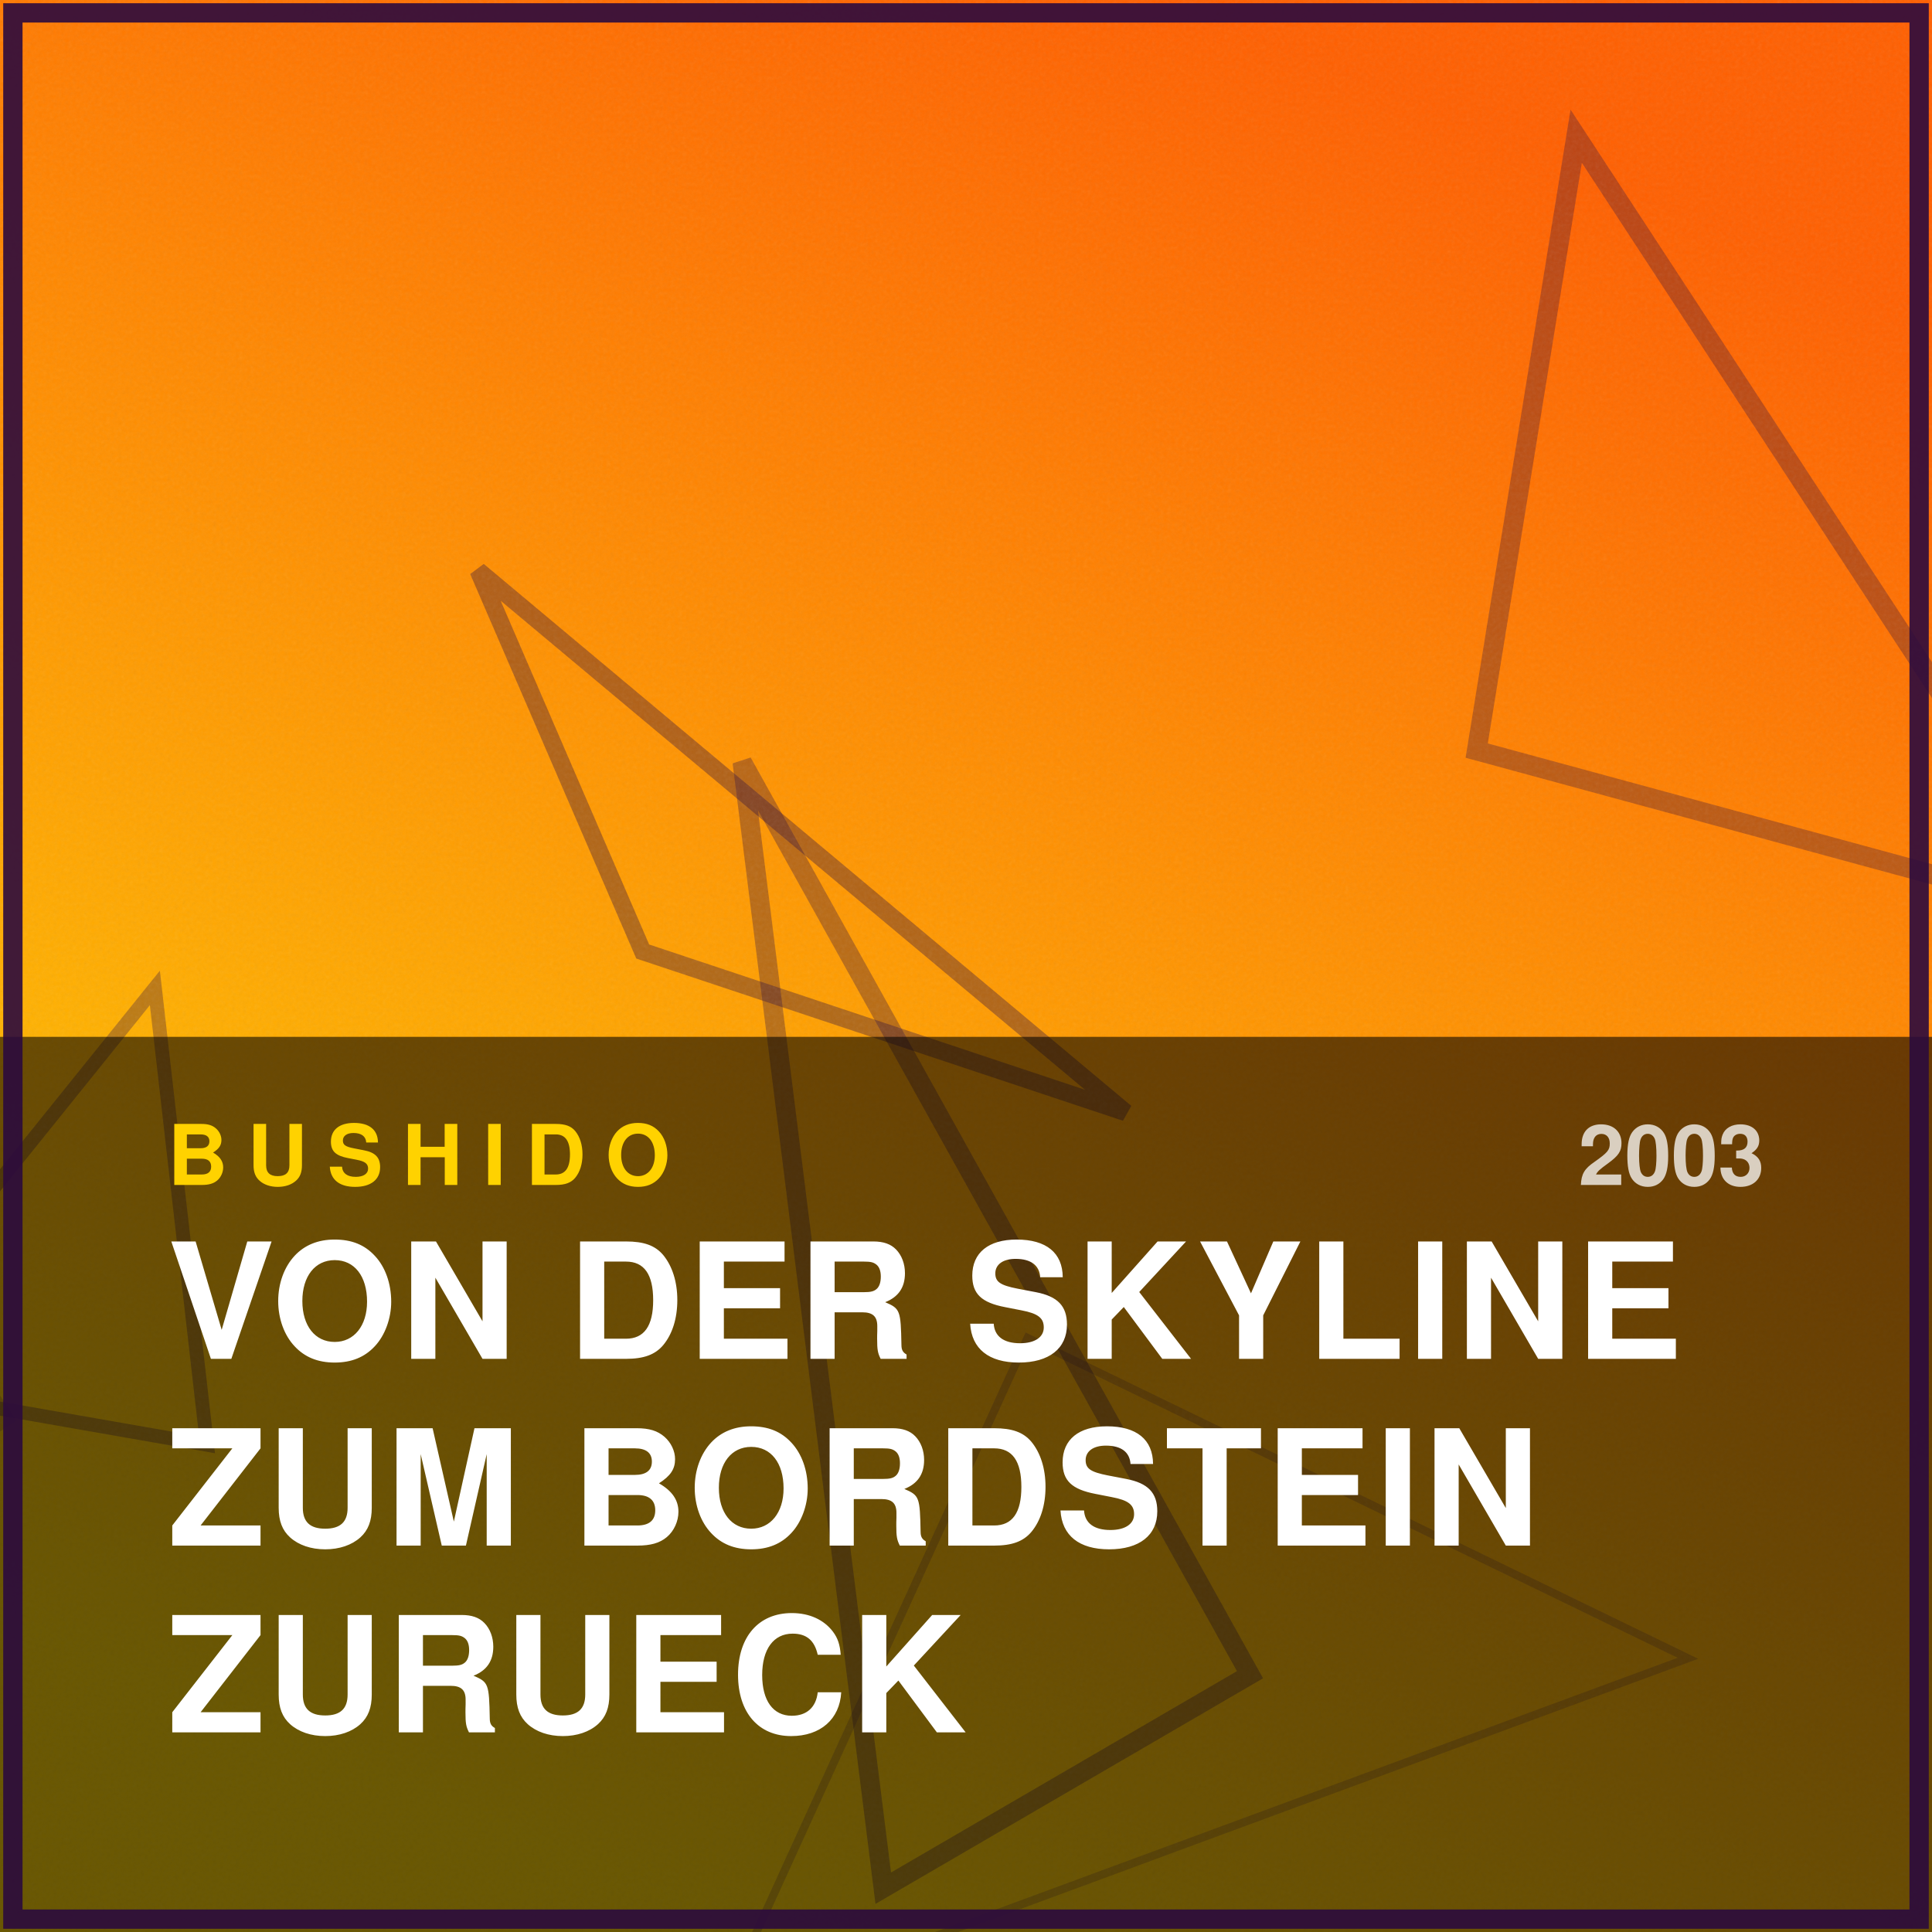
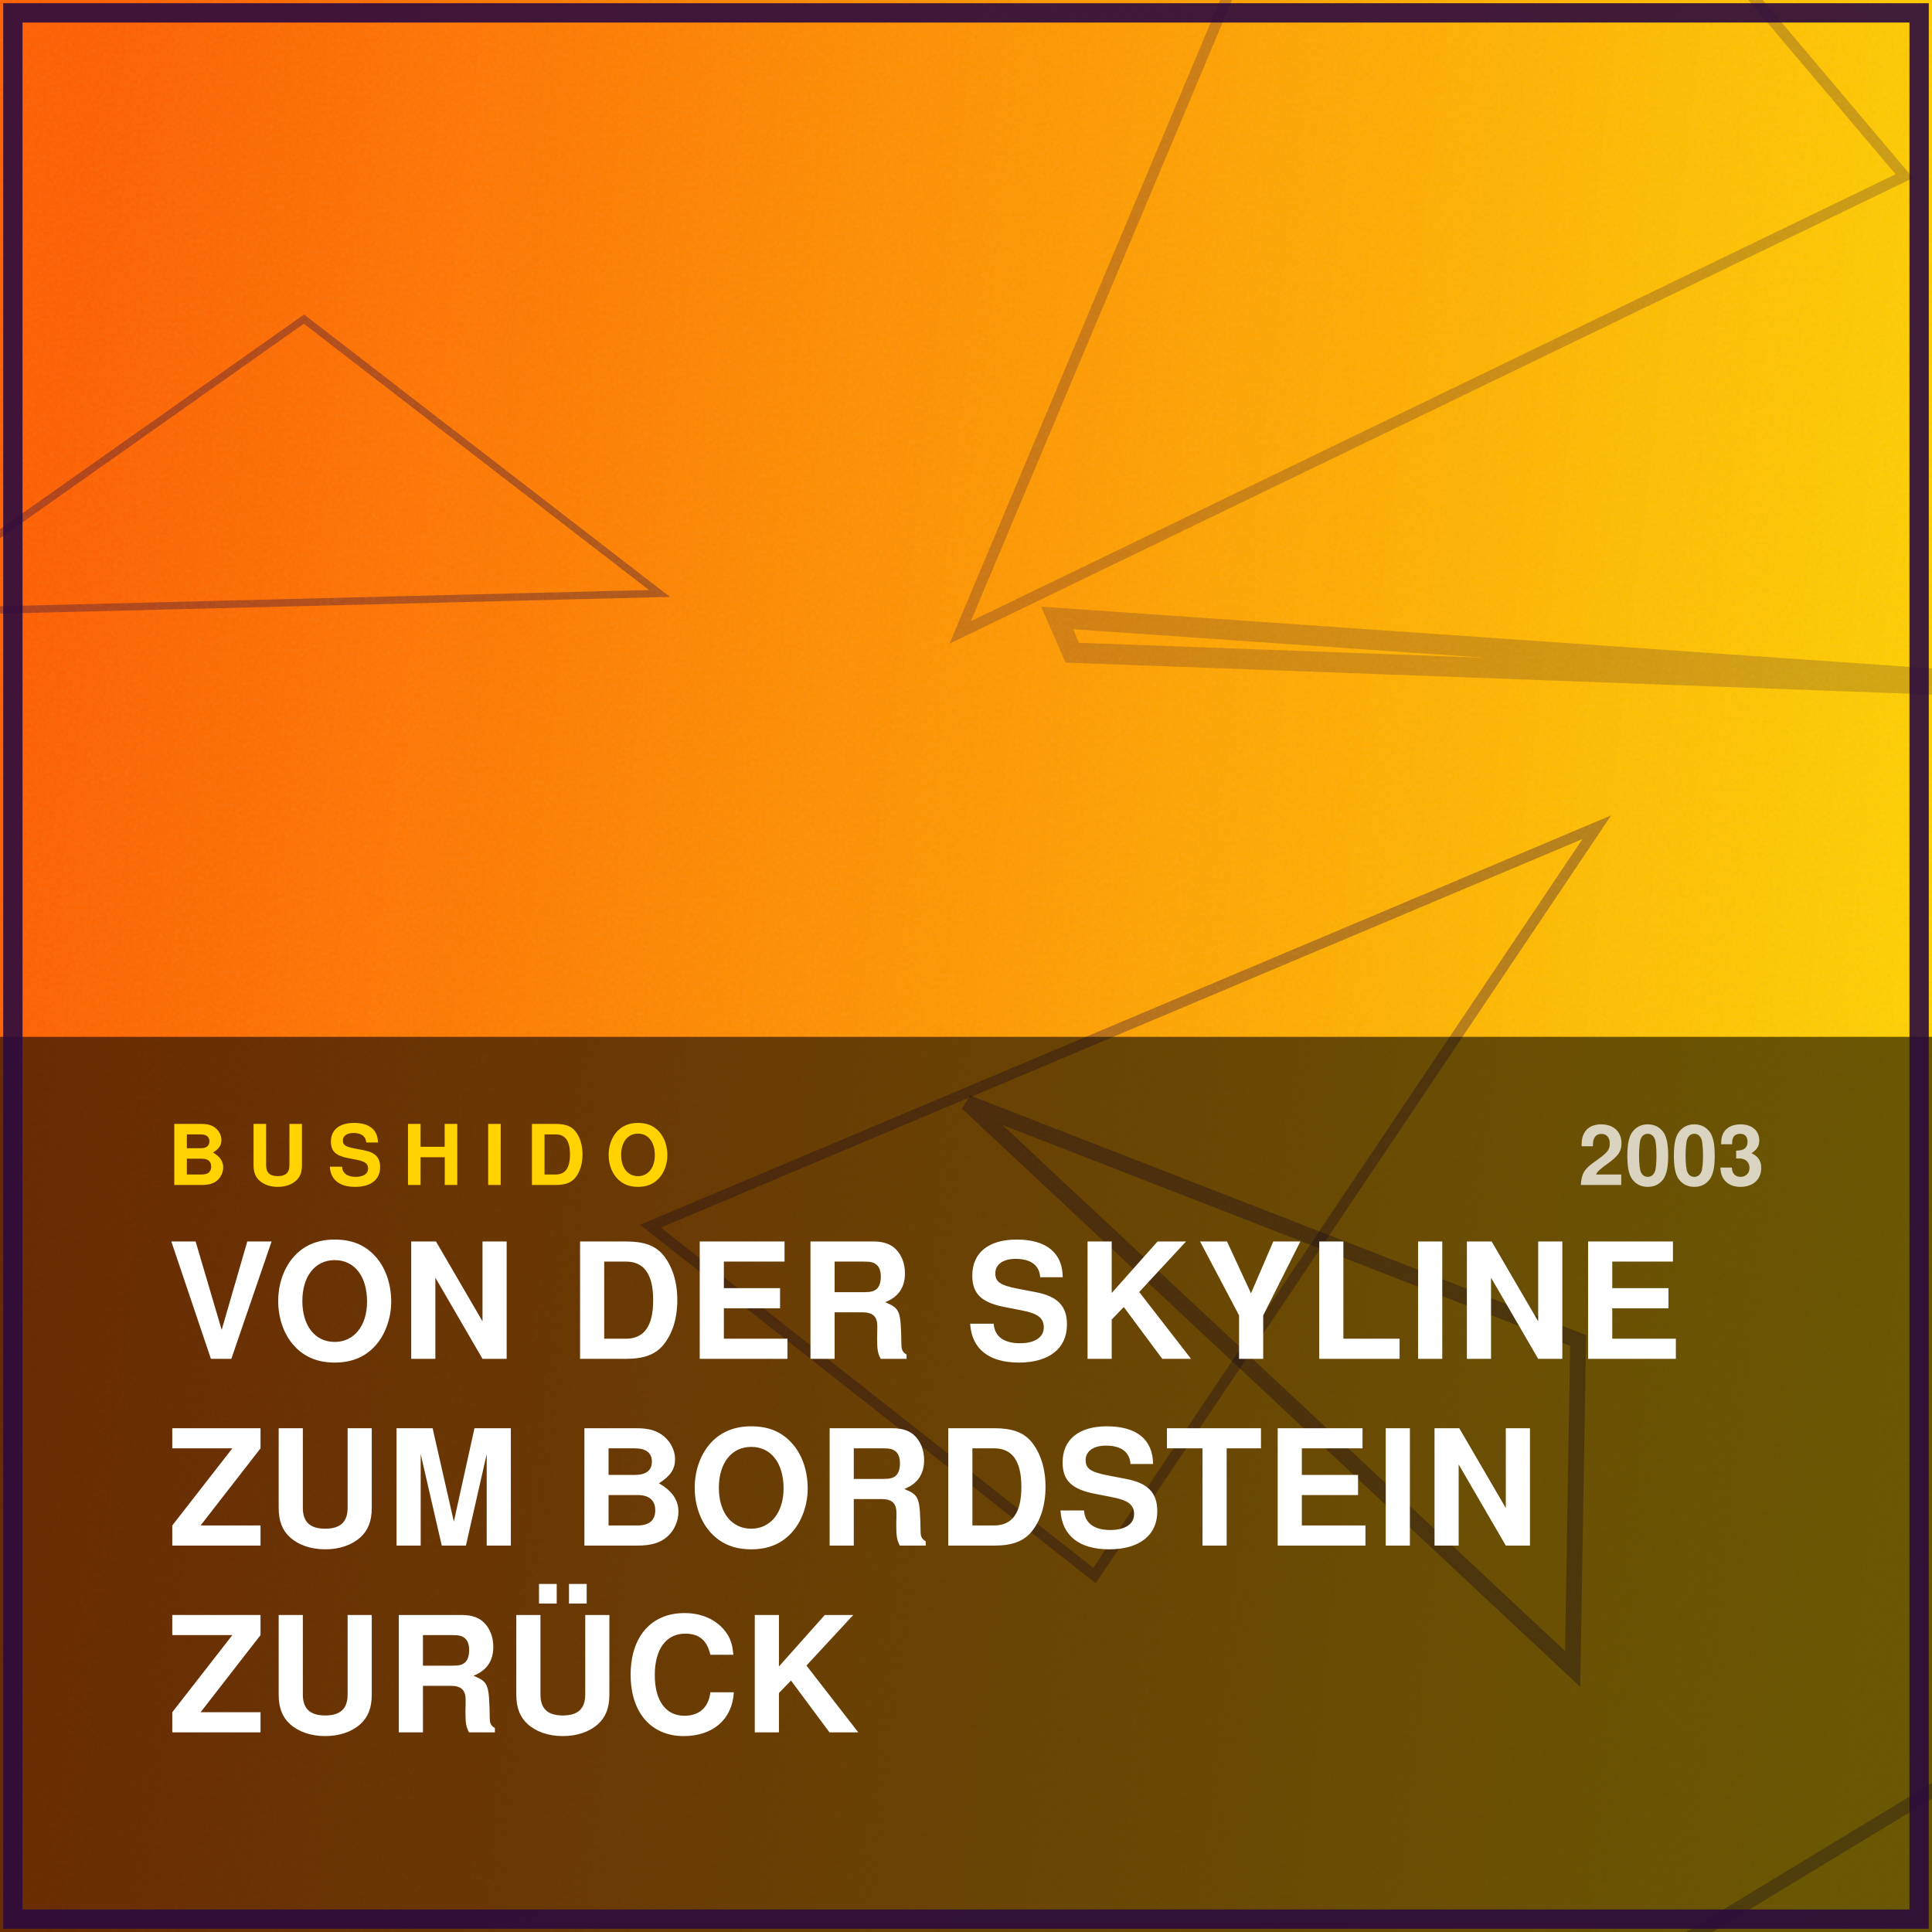
- <svg xmlns="http://www.w3.org/2000/svg" viewBox="0 0 600 600" width="600" height="600" role="img" aria-label="Von der Skyline zum Bordstein zurueck von Bushido">
+ <svg xmlns="http://www.w3.org/2000/svg" viewBox="0 0 600 600" width="600" height="600" role="img" aria-label="Von der Skyline zum Bordstein zurück von Bushido">
  <defs>
-     <linearGradient id="bg" gradientTransform="rotate(293 0.5 0.5)">
+     <linearGradient id="bg" gradientTransform="rotate(186 0.5 0.5)">
      <stop offset="0%" stop-color="#ffd200" />
      <stop offset="100%" stop-color="#ff5f00" />
    </linearGradient>
    <filter id="grain">
      <feTurbulence type="fractalNoise" baseFrequency="0.85" numOctaves="3" />
      <feColorMatrix type="saturate" values="0" />
    </filter>
    <clipPath id="clip">
      <rect width="600" height="600" />
    </clipPath>
  </defs>
  <g clip-path="url(#clip)">
    <rect width="600" height="600" fill="url(#bg)" />
-     <polygon points="199.6,295.5 349.6,345.5 148.5,177.2" fill="none" stroke="#2b0a3d" stroke-width="5.4" opacity="0.37" />
-     <polygon points="388.2,520.1 274.3,586.4 230.5,236.7" fill="none" stroke="#2b0a3d" stroke-width="6.0" opacity="0.33" />
-     <polygon points="223.0,626.2 319.1,415.5 524.2,515.0" fill="none" stroke="#2b0a3d" stroke-width="2.5" opacity="0.21" />
-     <polygon points="648.0,284.6 458.6,233.1 489.5,42.3" fill="none" stroke="#2b0a3d" stroke-width="6.1" opacity="0.32" />
-     <polygon points="64.3,448.7 48.1,306.8 -50.0,428.7" fill="none" stroke="#2b0a3d" stroke-width="4.3" opacity="0.32" />
-     <polygon points="-131.9,233.8 -135.7,244.6 2.4,442.9" fill="none" stroke="#2b0a3d" stroke-width="6.3" opacity="0.18" />
+     <polygon points="469.7,635.2 543.0,677.4 705.6,492.1" fill="none" stroke="#2b0a3d" stroke-width="4.2" opacity="0.32" />
+     <polygon points="300.4,342.5 490.1,416.3 488.4,518.3" fill="none" stroke="#2b0a3d" stroke-width="4.9" opacity="0.35" />
+     <polygon points="-34.8,190.3 94.4,99.1 204.8,184.3" fill="none" stroke="#2b0a3d" stroke-width="2.3" opacity="0.37" />
+     <polygon points="202.0,380.8 495.9,256.9 339.9,489.3" fill="none" stroke="#2b0a3d" stroke-width="3.3" opacity="0.34" />
+     <polygon points="655.7,214.6 328.3,191.9 333.0,202.7" fill="none" stroke="#2b0a3d" stroke-width="6.3" opacity="0.21" />
+     <polygon points="298.2,196.4 435.4,-129.9 591.4,54.7" fill="none" stroke="#2b0a3d" stroke-width="3.4" opacity="0.24" />
    <rect width="600" height="600" filter="url(#grain)" opacity="0.10" />
    <rect x="0" y="322" width="600" height="278" fill="#000" opacity="0.58" />
    <text x="52" y="368" font-family="Helvetica, Arial, sans-serif" font-size="26" font-weight="700" letter-spacing="6" fill="#ffd200">BUSHIDO</text>
    <text x="52" y="422" font-family="Helvetica, Arial, sans-serif" font-size="50" font-weight="800" letter-spacing="1" fill="#ffffff">
      <tspan x="52" dy="0">VON DER SKYLINE</tspan>
      <tspan x="52" dy="58">ZUM BORDSTEIN</tspan>
-       <tspan x="52" dy="58">ZURUECK</tspan>
+       <tspan x="52" dy="58">ZURÜCK</tspan>
    </text>
    <text x="548" y="368" text-anchor="end" font-family="Helvetica, Arial, sans-serif" font-size="26" font-weight="700" fill="#ffffff" opacity="0.75">2003</text>
  </g>
  <rect x="4" y="4" width="592" height="592" fill="none" stroke="#2b0a3d" stroke-width="6" opacity="0.9" />
</svg>
